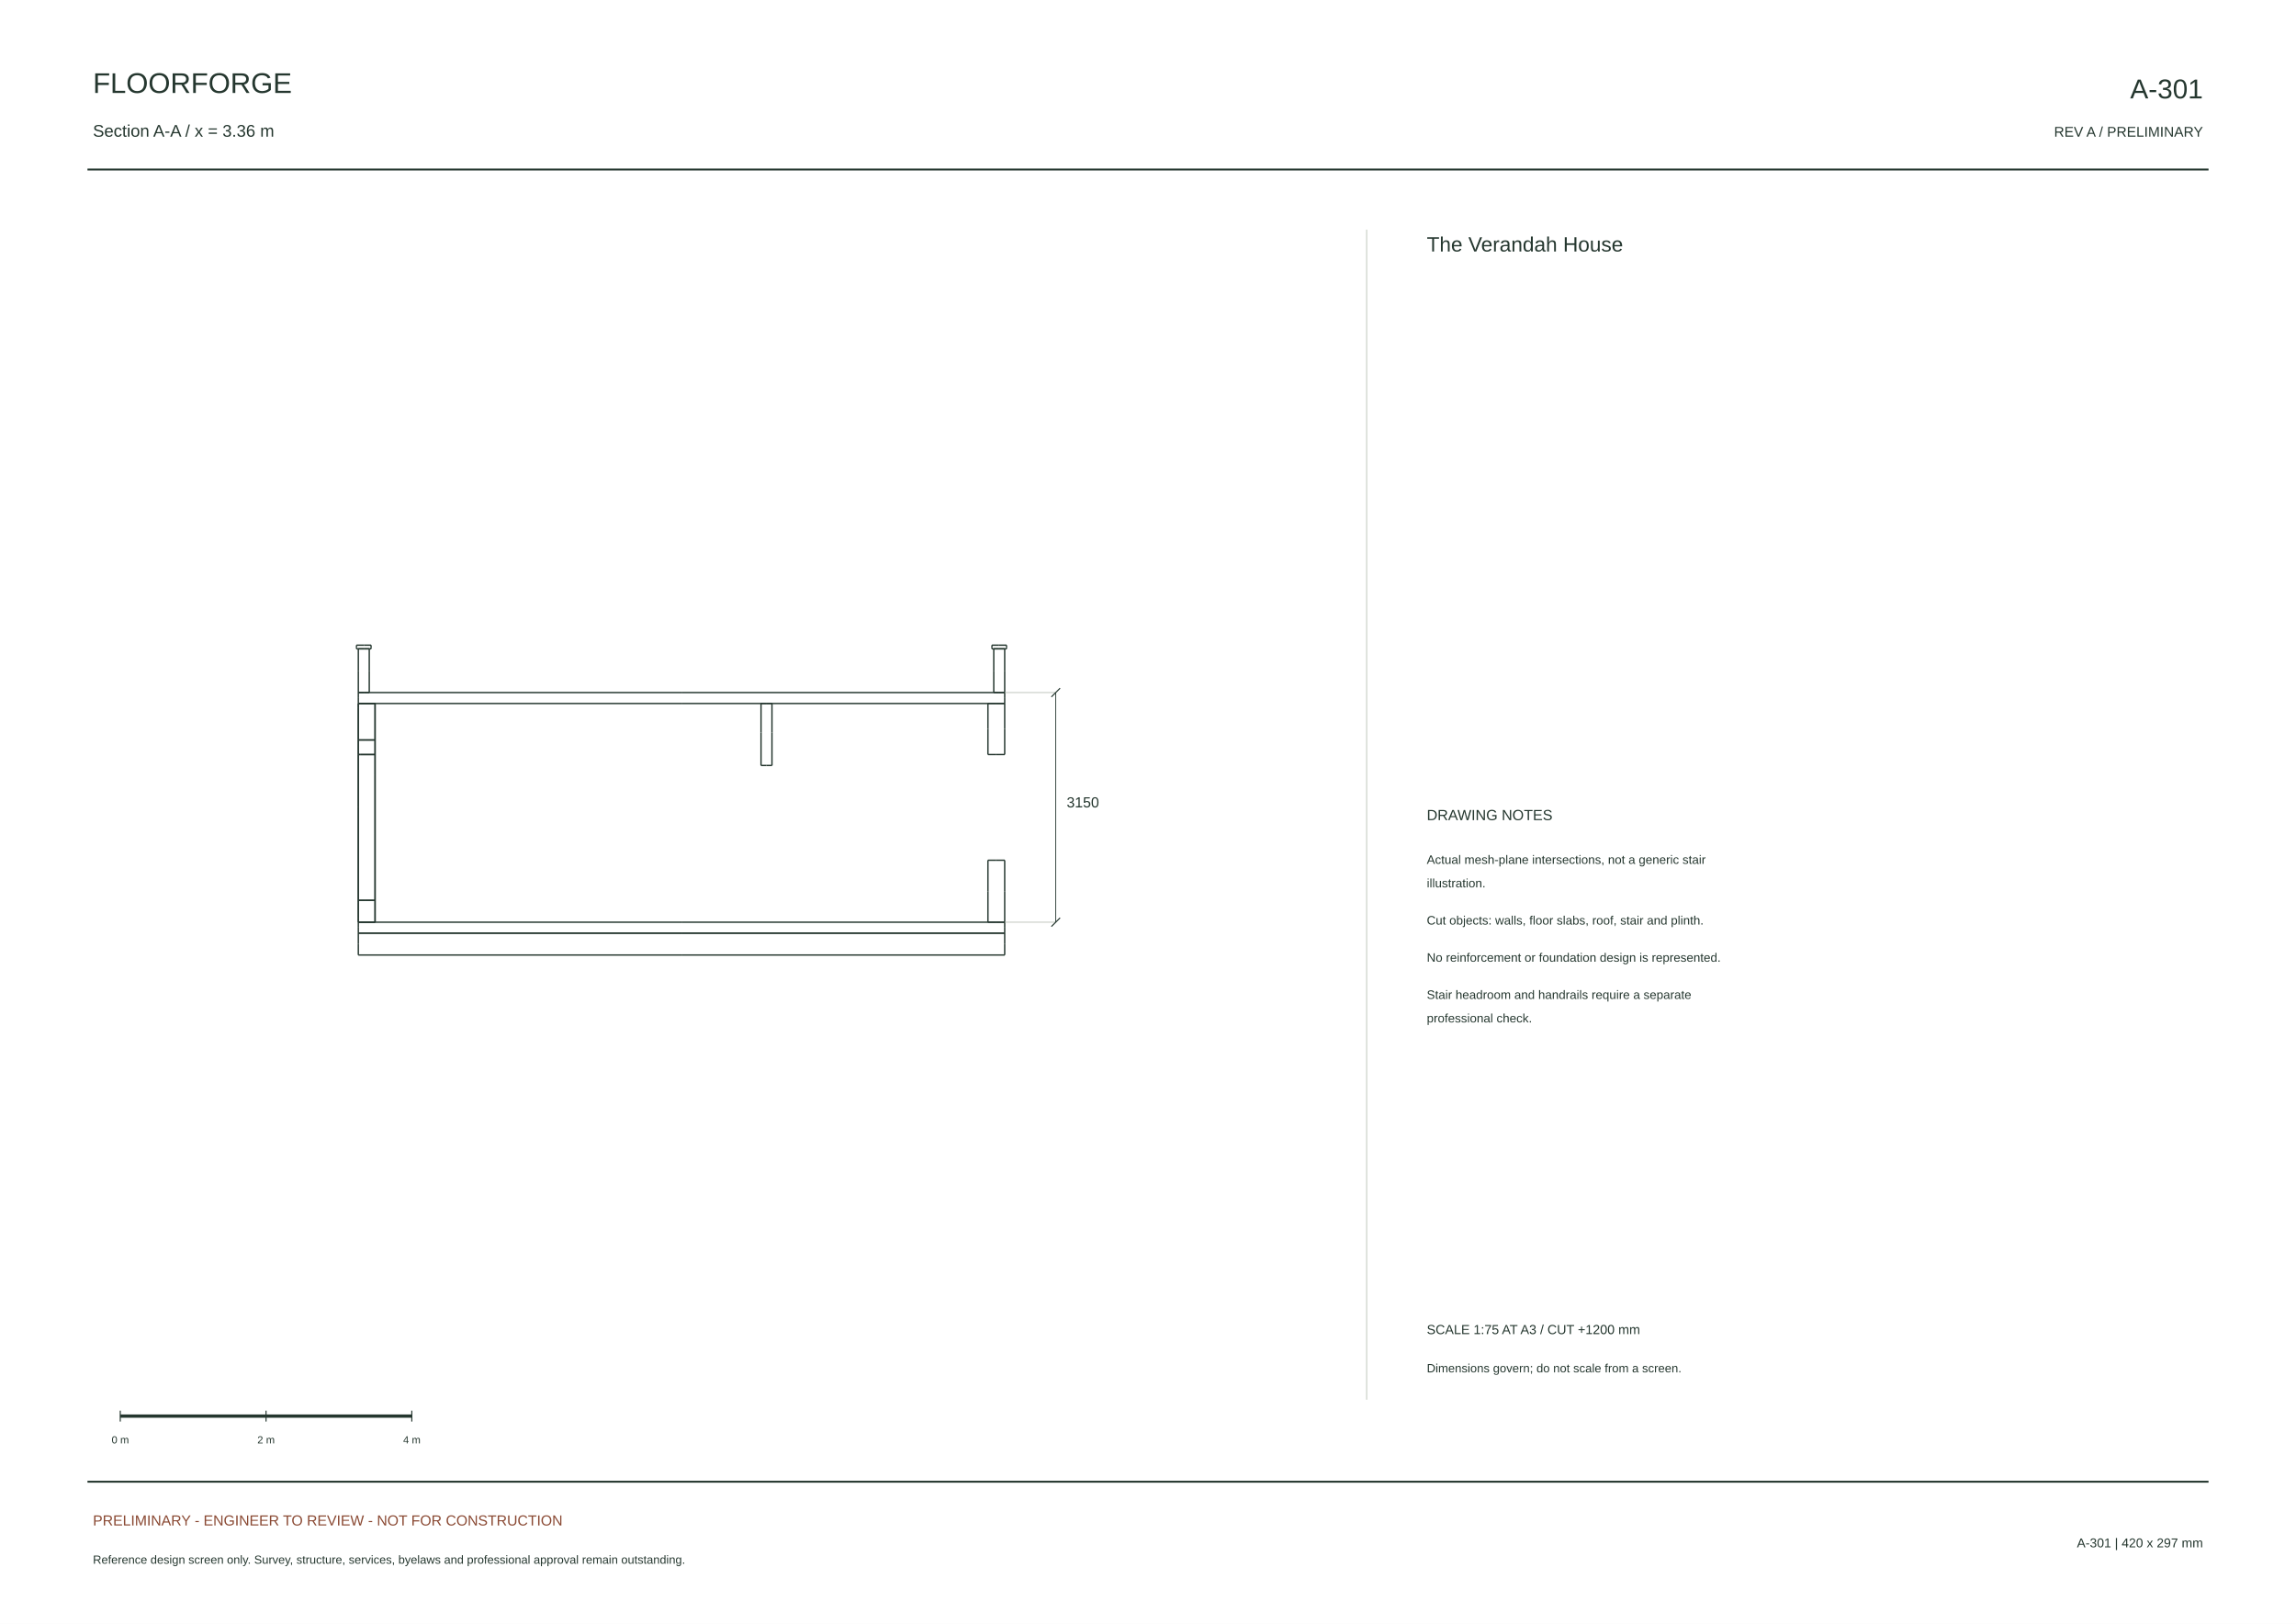
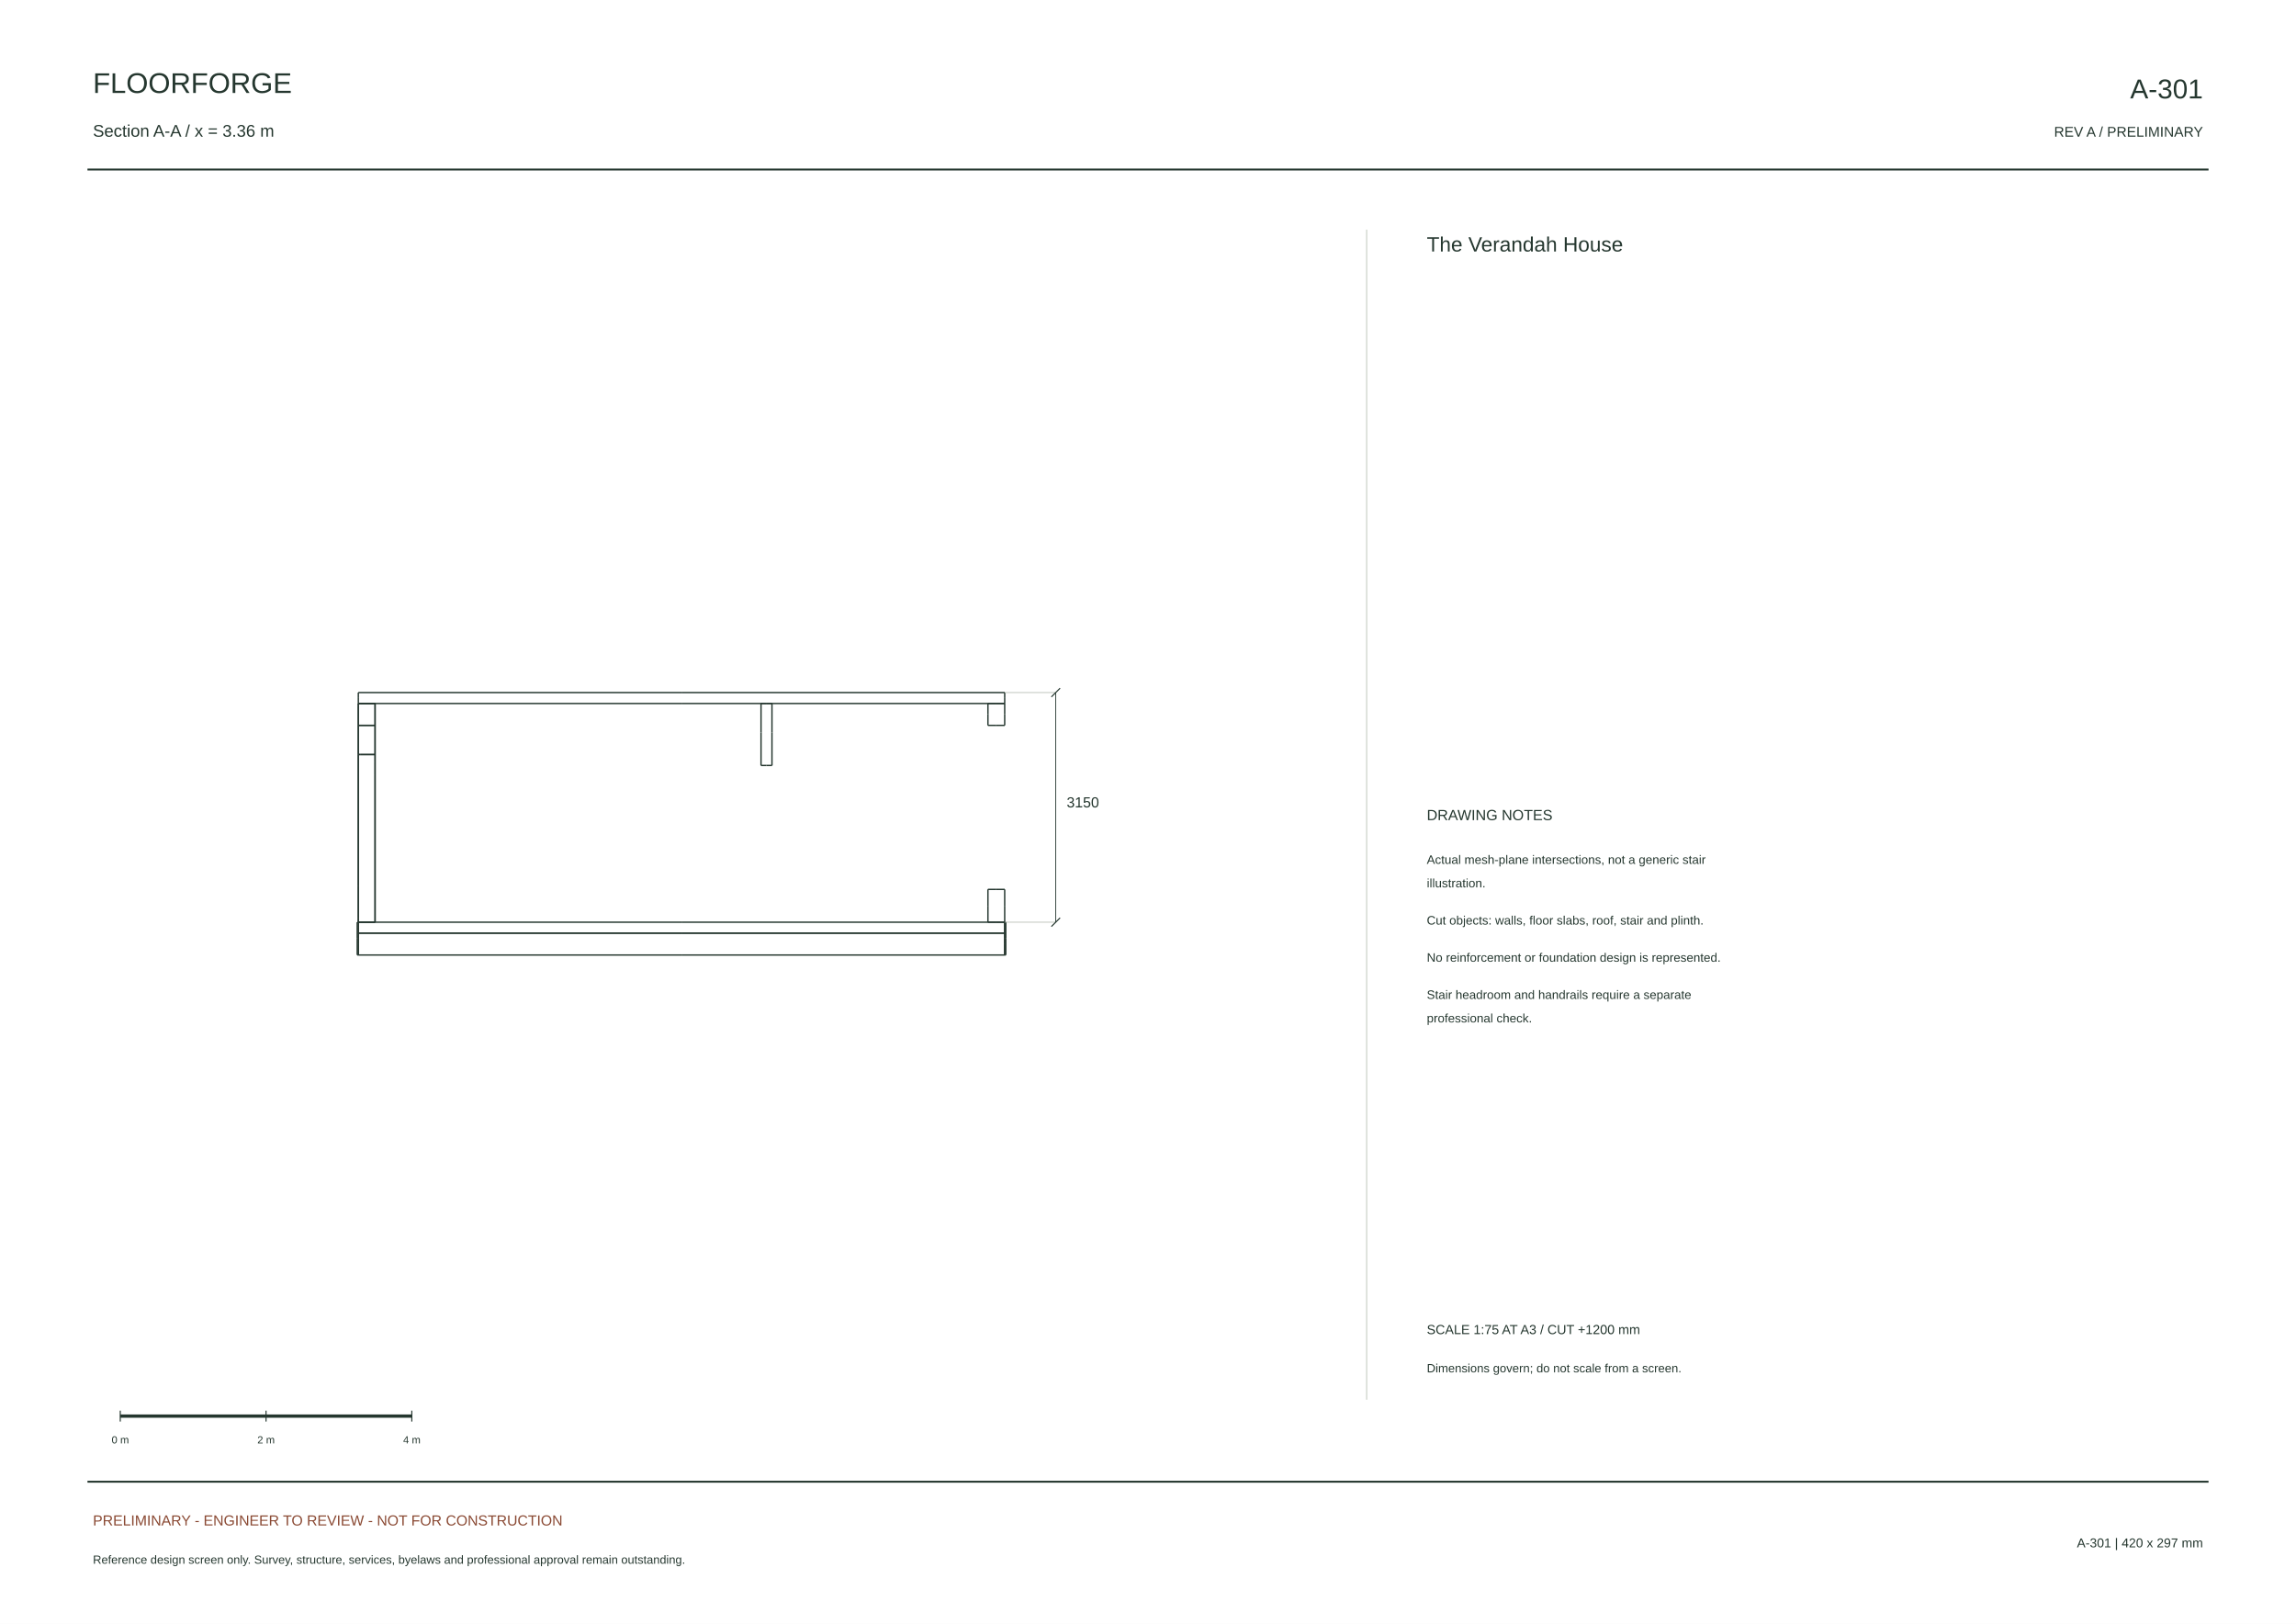
<svg xmlns="http://www.w3.org/2000/svg" width="420mm" height="297mm" viewBox="0 0 420 297">
  <rect width="420" height="297" fill="white" />
  <g font-family="Arial,Helvetica,sans-serif">
    <path d="M 16 31 H 404 M 16 271 H 404" stroke="#25372f" stroke-width=".35" />
    <text x="17" y="17" fill="#25372f" font-size="5.2" text-anchor="start">FLOORFORGE</text>
    <text x="17" y="25" fill="#25372f" font-size="3.1" text-anchor="start">Section A-A / x = 3.36 m</text>
    <text x="403" y="18" fill="#25372f" font-size="5" text-anchor="end">A-301</text>
    <text x="403" y="25" fill="#25372f" font-size="2.6" text-anchor="end">REV A / PRELIMINARY</text>
    <path d="M 124.667 170.667 L 65.547 170.667" fill="none" stroke="#25372f" stroke-width="0.25" />
    <path d="M 65.547 174.667 L 124.667 174.667" fill="none" stroke="#25372f" stroke-width="0.25" />
    <path d="M 124.667 170.667 L 183.787 170.667" fill="none" stroke="#25372f" stroke-width="0.25" />
    <path d="M 183.787 174.667 L 124.667 174.667" fill="none" stroke="#25372f" stroke-width="0.25" />
    <path d="M 183.787 174.667 L 183.787 172.667" fill="none" stroke="#25372f" stroke-width="0.25" />
    <path d="M 183.787 170.667 L 183.787 172.667" fill="none" stroke="#25372f" stroke-width="0.25" />
    <path d="M 65.547 174.667 L 65.547 172.667" fill="none" stroke="#25372f" stroke-width="0.25" />
    <path d="M 65.547 170.667 L 65.547 172.667" fill="none" stroke="#25372f" stroke-width="0.25" />
+     <path d="M 65.447 168.667 L 65.347 168.667" fill="none" stroke="#25372f" stroke-width="0.25" />
+     <path d="M 65.347 174.667 L 65.447 174.667" fill="none" stroke="#25372f" stroke-width="0.25" />
+     <path d="M 183.987 168.667 L 183.886 168.667" fill="none" stroke="#25372f" stroke-width="0.25" />
+     <path d="M 183.886 174.667 L 183.987 174.667" fill="none" stroke="#25372f" stroke-width="0.25" />
+     <path d="M 65.447 168.667 L 65.547 168.667" fill="none" stroke="#25372f" stroke-width="0.25" />
+     <path d="M 65.547 174.667 L 65.447 174.667" fill="none" stroke="#25372f" stroke-width="0.25" />
+     <path d="M 183.787 168.667 L 183.886 168.667" fill="none" stroke="#25372f" stroke-width="0.25" />
+     <path d="M 183.886 174.667 L 183.787 174.667" fill="none" stroke="#25372f" stroke-width="0.25" />
+     <path d="M 183.987 171.667 L 183.987 174.667" fill="none" stroke="#25372f" stroke-width="0.25" />
+     <path d="M 183.987 171.667 L 183.987 168.667" fill="none" stroke="#25372f" stroke-width="0.25" />
+     <path d="M 65.347 171.667 L 65.347 174.667" fill="none" stroke="#25372f" stroke-width="0.25" />
+     <path d="M 65.347 171.667 L 65.347 168.667" fill="none" stroke="#25372f" stroke-width="0.25" />
+     <path d="M 183.787 171.667 L 183.787 174.667" fill="none" stroke="#25372f" stroke-width="0.25" />
+     <path d="M 183.787 171.667 L 183.787 168.667" fill="none" stroke="#25372f" stroke-width="0.25" />
+     <path d="M 65.547 171.667 L 65.547 174.667" fill="none" stroke="#25372f" stroke-width="0.25" />
+     <path d="M 65.547 171.667 L 65.547 168.667" fill="none" stroke="#25372f" stroke-width="0.25" />
    <path d="M 124.667 168.667 L 65.547 168.667" fill="none" stroke="#25372f" stroke-width="0.25" />
    <path d="M 65.547 170.667 L 124.667 170.667" fill="none" stroke="#25372f" stroke-width="0.25" />
    <path d="M 124.667 168.667 L 183.787 168.667" fill="none" stroke="#25372f" stroke-width="0.25" />
    <path d="M 183.787 170.667 L 124.667 170.667" fill="none" stroke="#25372f" stroke-width="0.25" />
    <path d="M 183.787 170.667 L 183.787 169.667" fill="none" stroke="#25372f" stroke-width="0.25" />
    <path d="M 183.787 168.667 L 183.787 169.667" fill="none" stroke="#25372f" stroke-width="0.25" />
    <path d="M 65.547 170.667 L 65.547 169.667" fill="none" stroke="#25372f" stroke-width="0.25" />
    <path d="M 65.547 168.667 L 65.547 169.667" fill="none" stroke="#25372f" stroke-width="0.25" />
    <path d="M 124.667 126.667 L 65.547 126.667" fill="none" stroke="#25372f" stroke-width="0.25" />
    <path d="M 65.547 128.667 L 124.667 128.667" fill="none" stroke="#25372f" stroke-width="0.25" />
    <path d="M 124.667 126.667 L 183.787 126.667" fill="none" stroke="#25372f" stroke-width="0.25" />
    <path d="M 183.787 128.667 L 124.667 128.667" fill="none" stroke="#25372f" stroke-width="0.25" />
    <path d="M 183.787 128.667 L 183.787 127.667" fill="none" stroke="#25372f" stroke-width="0.25" />
    <path d="M 183.787 126.667 L 183.787 127.667" fill="none" stroke="#25372f" stroke-width="0.25" />
    <path d="M 65.547 128.667 L 65.547 127.667" fill="none" stroke="#25372f" stroke-width="0.25" />
    <path d="M 65.547 126.667 L 65.547 127.667" fill="none" stroke="#25372f" stroke-width="0.25" />
-     <path d="M 67.547 118.667 L 66.57 118.667" fill="none" stroke="#25372f" stroke-width="0.25" />
-     <path d="M 66.57 126.667 L 67.547 126.667" fill="none" stroke="#25372f" stroke-width="0.25" />
-     <path d="M 182.764 118.667 L 181.787 118.667" fill="none" stroke="#25372f" stroke-width="0.25" />
-     <path d="M 181.787 126.667 L 182.764 126.667" fill="none" stroke="#25372f" stroke-width="0.25" />
-     <path d="M 65.547 118.667 L 66.57 118.667" fill="none" stroke="#25372f" stroke-width="0.25" />
-     <path d="M 66.57 126.667 L 65.547 126.667" fill="none" stroke="#25372f" stroke-width="0.25" />
-     <path d="M 182.764 118.667 L 183.787 118.667" fill="none" stroke="#25372f" stroke-width="0.25" />
-     <path d="M 183.787 126.667 L 182.764 126.667" fill="none" stroke="#25372f" stroke-width="0.25" />
-     <path d="M 183.787 122.667 L 183.787 126.667" fill="none" stroke="#25372f" stroke-width="0.25" />
-     <path d="M 183.787 122.667 L 183.787 118.667" fill="none" stroke="#25372f" stroke-width="0.25" />
-     <path d="M 65.547 122.667 L 65.547 126.667" fill="none" stroke="#25372f" stroke-width="0.25" />
-     <path d="M 65.547 122.667 L 65.547 118.667" fill="none" stroke="#25372f" stroke-width="0.25" />
-     <path d="M 181.787 122.667 L 181.787 126.667" fill="none" stroke="#25372f" stroke-width="0.25" />
-     <path d="M 181.787 122.667 L 181.787 118.667" fill="none" stroke="#25372f" stroke-width="0.25" />
-     <path d="M 67.547 122.667 L 67.547 126.667" fill="none" stroke="#25372f" stroke-width="0.25" />
-     <path d="M 67.547 122.667 L 67.547 118.667" fill="none" stroke="#25372f" stroke-width="0.25" />
-     <path d="M 184.12 118 L 182.751 118" fill="none" stroke="#25372f" stroke-width="0.25" />
-     <path d="M 182.751 118.667 L 184.12 118.667" fill="none" stroke="#25372f" stroke-width="0.25" />
-     <path d="M 66.582 118 L 65.213 118" fill="none" stroke="#25372f" stroke-width="0.25" />
-     <path d="M 65.213 118.667 L 66.582 118.667" fill="none" stroke="#25372f" stroke-width="0.25" />
-     <path d="M 181.453 118 L 182.751 118" fill="none" stroke="#25372f" stroke-width="0.25" />
-     <path d="M 182.751 118.667 L 181.453 118.667" fill="none" stroke="#25372f" stroke-width="0.25" />
-     <path d="M 66.582 118 L 67.88 118" fill="none" stroke="#25372f" stroke-width="0.25" />
-     <path d="M 67.88 118.667 L 66.582 118.667" fill="none" stroke="#25372f" stroke-width="0.25" />
-     <path d="M 184.12 118.333 L 184.12 118.667" fill="none" stroke="#25372f" stroke-width="0.25" />
-     <path d="M 184.12 118.333 L 184.12 118" fill="none" stroke="#25372f" stroke-width="0.25" />
-     <path d="M 65.213 118.333 L 65.213 118.667" fill="none" stroke="#25372f" stroke-width="0.25" />
-     <path d="M 65.213 118.333 L 65.213 118" fill="none" stroke="#25372f" stroke-width="0.25" />
-     <path d="M 181.453 118.333 L 181.453 118.667" fill="none" stroke="#25372f" stroke-width="0.25" />
-     <path d="M 181.453 118.333 L 181.453 118" fill="none" stroke="#25372f" stroke-width="0.25" />
-     <path d="M 67.88 118.333 L 67.88 118.667" fill="none" stroke="#25372f" stroke-width="0.25" />
-     <path d="M 67.88 118.333 L 67.88 118" fill="none" stroke="#25372f" stroke-width="0.25" />
    <path d="M 65.92 138 L 68.613 138" fill="none" stroke="#25372f" stroke-width="0.25" />
    <path d="M 68.613 168.667 L 65.92 168.667" fill="none" stroke="#25372f" stroke-width="0.25" />
    <path d="M 65.92 138 L 65.547 138" fill="none" stroke="#25372f" stroke-width="0.25" />
    <path d="M 65.547 168.667 L 65.92 168.667" fill="none" stroke="#25372f" stroke-width="0.25" />
    <path d="M 65.547 167.956 L 65.547 168.667" fill="none" stroke="#25372f" stroke-width="0.25" />
    <path d="M 65.547 167.956 L 65.547 138" fill="none" stroke="#25372f" stroke-width="0.25" />
    <path d="M 68.613 141.733 L 68.613 168.667" fill="none" stroke="#25372f" stroke-width="0.25" />
    <path d="M 68.613 141.733 L 68.613 138" fill="none" stroke="#25372f" stroke-width="0.25" />
    <path d="M 65.92 128.667 L 65.547 128.667" fill="none" stroke="#25372f" stroke-width="0.25" />
    <path d="M 65.547 138 L 65.92 138" fill="none" stroke="#25372f" stroke-width="0.25" />
    <path d="M 65.92 128.667 L 68.613 128.667" fill="none" stroke="#25372f" stroke-width="0.25" />
    <path d="M 68.613 138 L 65.92 138" fill="none" stroke="#25372f" stroke-width="0.25" />
    <path d="M 65.547 137.923 L 65.547 138" fill="none" stroke="#25372f" stroke-width="0.25" />
    <path d="M 65.547 137.923 L 65.547 128.667" fill="none" stroke="#25372f" stroke-width="0.25" />
    <path d="M 68.613 129.803 L 68.613 138" fill="none" stroke="#25372f" stroke-width="0.25" />
    <path d="M 68.613 129.803 L 68.613 128.667" fill="none" stroke="#25372f" stroke-width="0.25" />
-     <path d="M 183.787 157.333 L 182.253 157.333" fill="none" stroke="#25372f" stroke-width="0.25" />
+     <path d="M 183.787 162.667 L 182.253 162.667" fill="none" stroke="#25372f" stroke-width="0.25" />
    <path d="M 182.253 168.667 L 183.787 168.667" fill="none" stroke="#25372f" stroke-width="0.25" />
-     <path d="M 180.72 157.333 L 182.253 157.333" fill="none" stroke="#25372f" stroke-width="0.25" />
+     <path d="M 180.72 162.667 L 182.253 162.667" fill="none" stroke="#25372f" stroke-width="0.25" />
    <path d="M 182.253 168.667 L 180.72 168.667" fill="none" stroke="#25372f" stroke-width="0.25" />
-     <path d="M 183.787 163 L 183.787 168.667" fill="none" stroke="#25372f" stroke-width="0.25" />
-     <path d="M 183.787 163 L 183.787 157.333" fill="none" stroke="#25372f" stroke-width="0.25" />
-     <path d="M 180.72 163 L 180.72 168.667" fill="none" stroke="#25372f" stroke-width="0.25" />
-     <path d="M 180.72 163 L 180.72 157.333" fill="none" stroke="#25372f" stroke-width="0.25" />
+     <path d="M 183.787 165.667 L 183.787 168.667" fill="none" stroke="#25372f" stroke-width="0.25" />
+     <path d="M 183.787 165.667 L 183.787 162.667" fill="none" stroke="#25372f" stroke-width="0.25" />
+     <path d="M 180.72 165.667 L 180.72 168.667" fill="none" stroke="#25372f" stroke-width="0.25" />
+     <path d="M 180.72 165.667 L 180.72 162.667" fill="none" stroke="#25372f" stroke-width="0.25" />
    <path d="M 183.787 128.667 L 182.253 128.667" fill="none" stroke="#25372f" stroke-width="0.25" />
-     <path d="M 182.253 138 L 183.787 138" fill="none" stroke="#25372f" stroke-width="0.25" />
+     <path d="M 182.253 132.667 L 183.787 132.667" fill="none" stroke="#25372f" stroke-width="0.25" />
    <path d="M 180.72 128.667 L 182.253 128.667" fill="none" stroke="#25372f" stroke-width="0.25" />
-     <path d="M 182.253 138 L 180.72 138" fill="none" stroke="#25372f" stroke-width="0.25" />
-     <path d="M 183.787 133.333 L 183.787 138" fill="none" stroke="#25372f" stroke-width="0.25" />
-     <path d="M 183.787 133.333 L 183.787 128.667" fill="none" stroke="#25372f" stroke-width="0.25" />
-     <path d="M 180.72 133.333 L 180.72 138" fill="none" stroke="#25372f" stroke-width="0.25" />
-     <path d="M 180.72 133.333 L 180.72 128.667" fill="none" stroke="#25372f" stroke-width="0.25" />
+     <path d="M 182.253 132.667 L 180.72 132.667" fill="none" stroke="#25372f" stroke-width="0.25" />
+     <path d="M 183.787 130.667 L 183.787 132.667" fill="none" stroke="#25372f" stroke-width="0.25" />
+     <path d="M 183.787 130.667 L 183.787 128.667" fill="none" stroke="#25372f" stroke-width="0.25" />
+     <path d="M 180.72 130.667 L 180.72 132.667" fill="none" stroke="#25372f" stroke-width="0.25" />
+     <path d="M 180.72 130.667 L 180.72 128.667" fill="none" stroke="#25372f" stroke-width="0.25" />
    <path d="M 139.213 128.667 L 140.213 128.667" fill="none" stroke="#25372f" stroke-width="0.25" />
    <path d="M 140.213 140 L 139.213 140" fill="none" stroke="#25372f" stroke-width="0.25" />
    <path d="M 141.213 128.667 L 140.213 128.667" fill="none" stroke="#25372f" stroke-width="0.25" />
    <path d="M 140.213 140 L 141.213 140" fill="none" stroke="#25372f" stroke-width="0.25" />
    <path d="M 139.213 134.013 L 139.213 140" fill="none" stroke="#25372f" stroke-width="0.25" />
    <path d="M 139.213 134.013 L 139.213 128.667" fill="none" stroke="#25372f" stroke-width="0.25" />
    <path d="M 141.213 134.013 L 141.213 140" fill="none" stroke="#25372f" stroke-width="0.25" />
    <path d="M 141.213 134.013 L 141.213 128.667" fill="none" stroke="#25372f" stroke-width="0.25" />
-     <path d="M 68.264 164.667 L 68.613 164.667" fill="none" stroke="#25372f" stroke-width="0.25" />
-     <path d="M 68.613 168.667 L 68.264 168.667" fill="none" stroke="#25372f" stroke-width="0.25" />
-     <path d="M 68.264 164.667 L 65.547 164.667" fill="none" stroke="#25372f" stroke-width="0.25" />
-     <path d="M 65.547 168.667 L 68.264 168.667" fill="none" stroke="#25372f" stroke-width="0.25" />
-     <path d="M 68.613 168.211 L 68.613 168.667" fill="none" stroke="#25372f" stroke-width="0.25" />
-     <path d="M 68.613 168.211 L 68.613 164.667" fill="none" stroke="#25372f" stroke-width="0.25" />
-     <path d="M 65.547 165.122 L 65.547 168.667" fill="none" stroke="#25372f" stroke-width="0.25" />
-     <path d="M 65.547 165.122 L 65.547 164.667" fill="none" stroke="#25372f" stroke-width="0.25" />
-     <path d="M 65.547 135.333 L 66.83 135.333" fill="none" stroke="#25372f" stroke-width="0.25" />
-     <path d="M 66.83 164.667 L 65.547 164.667" fill="none" stroke="#25372f" stroke-width="0.25" />
-     <path d="M 68.613 135.333 L 66.83 135.333" fill="none" stroke="#25372f" stroke-width="0.25" />
-     <path d="M 66.83 164.667 L 68.613 164.667" fill="none" stroke="#25372f" stroke-width="0.25" />
-     <path d="M 65.547 147.612 L 65.547 164.667" fill="none" stroke="#25372f" stroke-width="0.25" />
-     <path d="M 65.547 147.612 L 65.547 135.333" fill="none" stroke="#25372f" stroke-width="0.25" />
-     <path d="M 68.613 152.388 L 68.613 164.667" fill="none" stroke="#25372f" stroke-width="0.25" />
-     <path d="M 68.613 152.388 L 68.613 135.333" fill="none" stroke="#25372f" stroke-width="0.25" />
+     <path d="M 65.547 132.667 L 68.046 132.667" fill="none" stroke="#25372f" stroke-width="0.25" />
+     <path d="M 68.046 168.667 L 65.547 168.667" fill="none" stroke="#25372f" stroke-width="0.25" />
+     <path d="M 68.613 132.667 L 68.046 132.667" fill="none" stroke="#25372f" stroke-width="0.25" />
+     <path d="M 68.046 168.667 L 68.613 168.667" fill="none" stroke="#25372f" stroke-width="0.25" />
+     <path d="M 65.547 162.01 L 65.547 168.667" fill="none" stroke="#25372f" stroke-width="0.25" />
+     <path d="M 65.547 162.01 L 65.547 132.667" fill="none" stroke="#25372f" stroke-width="0.25" />
+     <path d="M 68.613 139.323 L 68.613 168.667" fill="none" stroke="#25372f" stroke-width="0.25" />
+     <path d="M 68.613 139.323 L 68.613 132.667" fill="none" stroke="#25372f" stroke-width="0.25" />
    <path d="M 68.264 128.667 L 68.613 128.667" fill="none" stroke="#25372f" stroke-width="0.25" />
-     <path d="M 68.613 135.333 L 68.264 135.333" fill="none" stroke="#25372f" stroke-width="0.25" />
+     <path d="M 68.613 132.667 L 68.264 132.667" fill="none" stroke="#25372f" stroke-width="0.25" />
    <path d="M 68.264 128.667 L 65.547 128.667" fill="none" stroke="#25372f" stroke-width="0.25" />
-     <path d="M 65.547 135.333 L 68.264 135.333" fill="none" stroke="#25372f" stroke-width="0.25" />
-     <path d="M 68.613 134.574 L 68.613 135.333" fill="none" stroke="#25372f" stroke-width="0.25" />
-     <path d="M 68.613 134.574 L 68.613 128.667" fill="none" stroke="#25372f" stroke-width="0.25" />
-     <path d="M 65.547 129.426 L 65.547 135.333" fill="none" stroke="#25372f" stroke-width="0.25" />
-     <path d="M 65.547 129.426 L 65.547 128.667" fill="none" stroke="#25372f" stroke-width="0.25" />
+     <path d="M 65.547 132.667 L 68.264 132.667" fill="none" stroke="#25372f" stroke-width="0.25" />
+     <path d="M 68.613 132.211 L 68.613 132.667" fill="none" stroke="#25372f" stroke-width="0.25" />
+     <path d="M 68.613 132.211 L 68.613 128.667" fill="none" stroke="#25372f" stroke-width="0.25" />
+     <path d="M 65.547 129.122 L 65.547 132.667" fill="none" stroke="#25372f" stroke-width="0.25" />
+     <path d="M 65.547 129.122 L 65.547 128.667" fill="none" stroke="#25372f" stroke-width="0.25" />
    <path d="M 183.787 168.667 L 193.12 168.667" fill="none" stroke="#a8afa4" stroke-width="0.12" />
    <path d="M 183.787 126.667 L 193.12 126.667" fill="none" stroke="#a8afa4" stroke-width="0.12" />
    <path d="M 193.12 168.667 L 193.12 126.667" fill="none" stroke="#25372f" stroke-width="0.15" />
    <path d="M 192.32 169.467 L 193.92 167.867" fill="none" stroke="#25372f" stroke-width="0.2" />
    <path d="M 192.32 127.467 L 193.92 125.867" fill="none" stroke="#25372f" stroke-width="0.2" />
    <text x="195.12" y="147.667" fill="#25372f" font-size="2.667" text-anchor="start">3150</text>
    <path d="M 250 42 V 256" stroke="#c9d0c7" stroke-width=".2" />
    <text x="261" y="46" fill="#25372f" font-size="3.8" text-anchor="start">The Verandah House</text>
    <text x="261" y="150" fill="#25372f" font-size="2.7" text-anchor="start">DRAWING NOTES</text>
    <text x="261" y="158" fill="#25372f" font-size="2.25" text-anchor="start">Actual mesh-plane intersections, not a generic stair</text>
    <text x="261" y="162.3" fill="#25372f" font-size="2.25" text-anchor="start">illustration.</text>
    <text x="261" y="169.1" fill="#25372f" font-size="2.25" text-anchor="start">Cut objects: walls, floor slabs, roof, stair and plinth.</text>
    <text x="261" y="175.9" fill="#25372f" font-size="2.25" text-anchor="start">No reinforcement or foundation design is represented.</text>
    <text x="261" y="182.7" fill="#25372f" font-size="2.25" text-anchor="start">Stair headroom and handrails require a separate</text>
    <text x="261" y="187" fill="#25372f" font-size="2.25" text-anchor="start">professional check.</text>
    <text x="261" y="244" fill="#25372f" font-size="2.4" text-anchor="start">SCALE 1:75 AT A3 / CUT +1200 mm</text>
    <text x="261" y="251" fill="#25372f" font-size="2.2" text-anchor="start">Dimensions govern; do not scale from a screen.</text>
    <path d="M 22 259 H 75.333" stroke="#25372f" stroke-width=".6" />
    <path d="M 22.0 258 V 260" stroke="#25372f" stroke-width=".2" />
    <text x="22" y="264" fill="#25372f" font-size="1.9" text-anchor="middle">0 m</text>
    <path d="M 48.667 258 V 260" stroke="#25372f" stroke-width=".2" />
    <text x="48.667" y="264" fill="#25372f" font-size="1.9" text-anchor="middle">2 m</text>
    <path d="M 75.333 258 V 260" stroke="#25372f" stroke-width=".2" />
    <text x="75.333" y="264" fill="#25372f" font-size="1.9" text-anchor="middle">4 m</text>
    <text x="17" y="279" fill="#8a4933" font-size="2.65" text-anchor="start">PRELIMINARY - ENGINEER TO REVIEW - NOT FOR CONSTRUCTION</text>
    <text x="17" y="286" fill="#25372f" font-size="2.15" text-anchor="start">Reference design screen only. Survey, structure, services, byelaws and professional approval remain outstanding.</text>
    <text x="403" y="283" fill="#25372f" font-size="2.35" text-anchor="end">A-301  |  420 x 297 mm</text>
  </g>
</svg>
